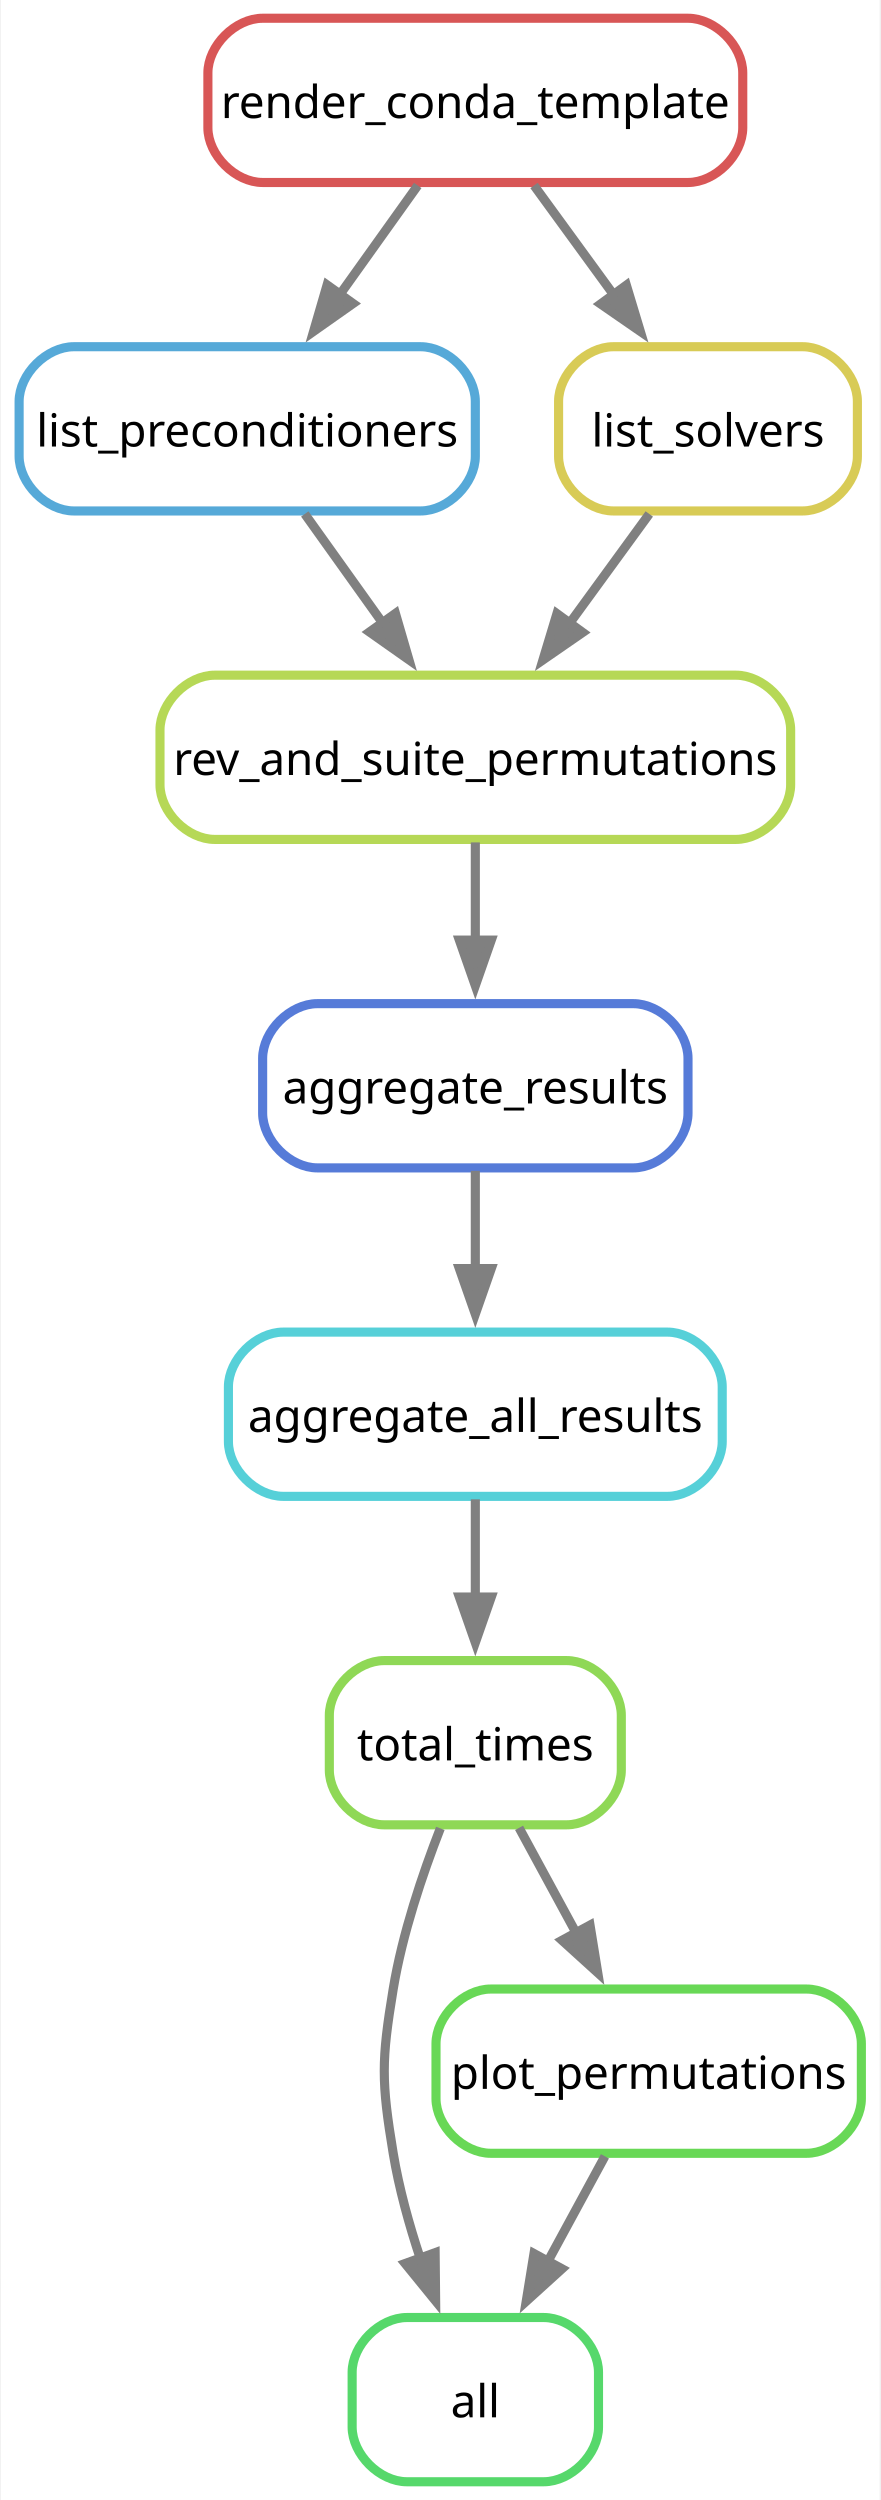
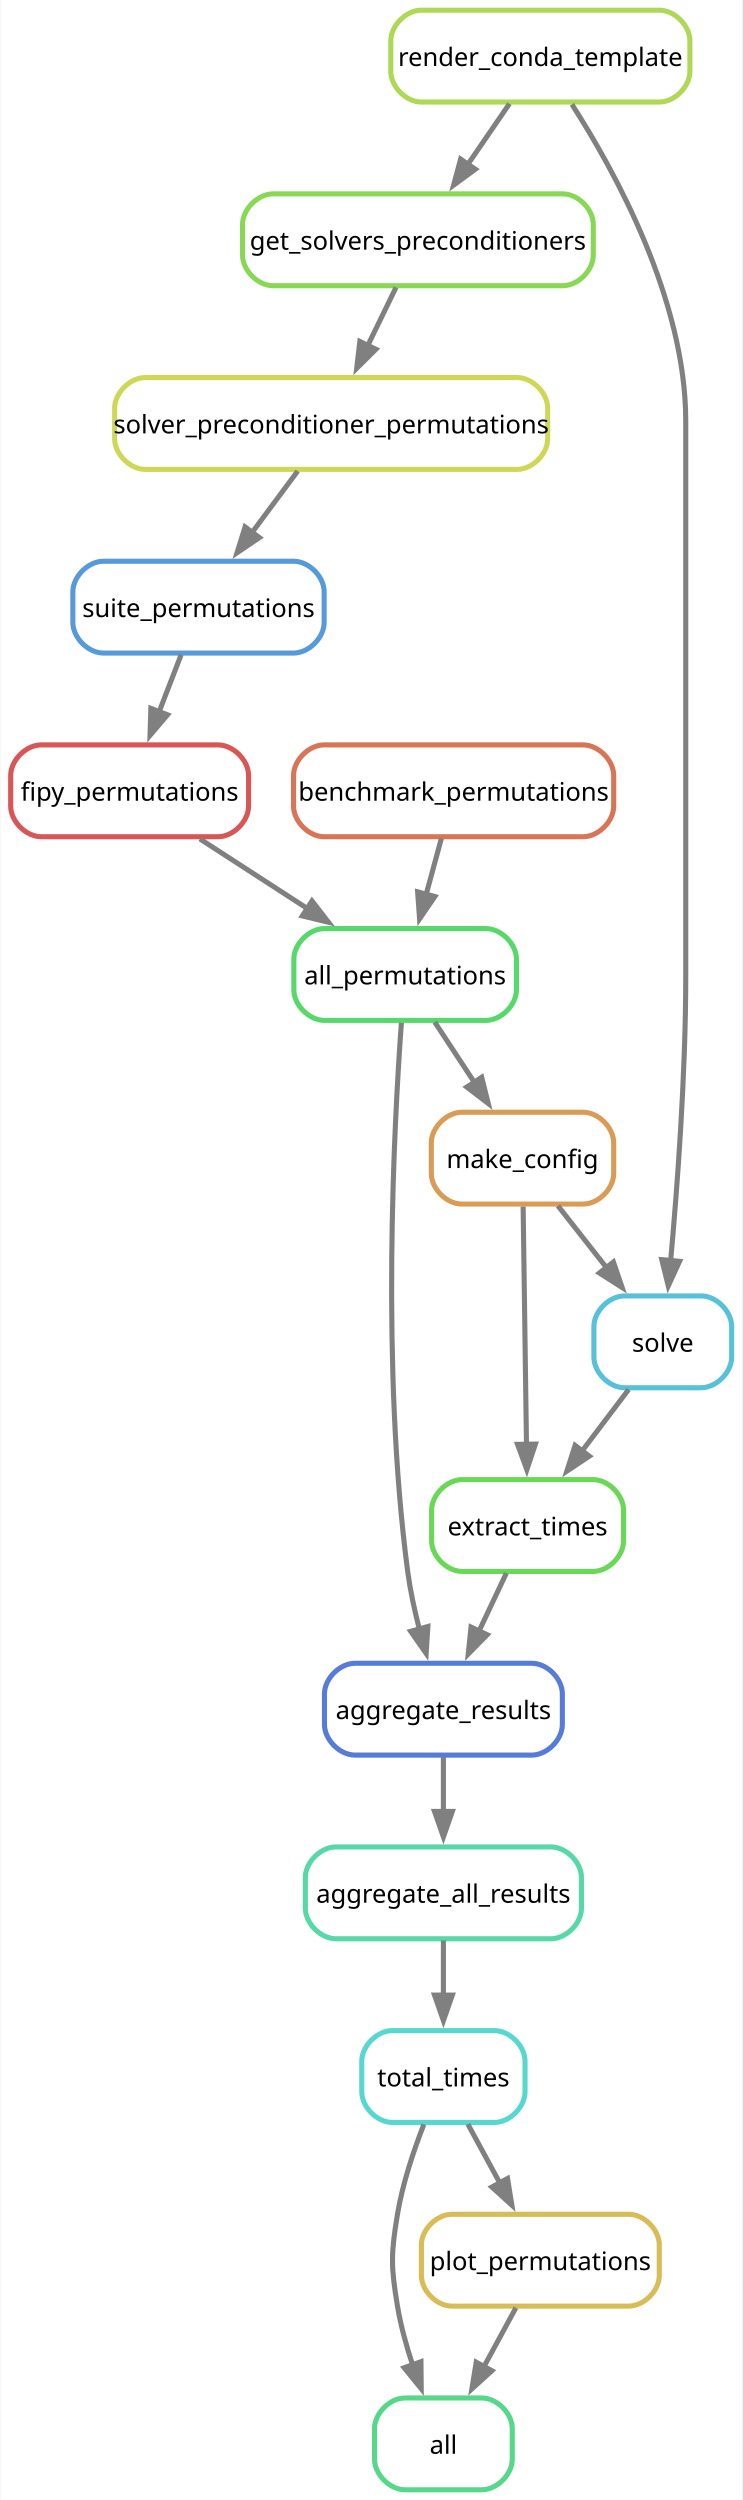
- <svg xmlns="http://www.w3.org/2000/svg" width="193pt" height="548pt" viewBox="0.00 0.00 192.62 548.00">
-   <g id="graph0" class="graph" transform="scale(1 1) rotate(0) translate(4 544)">
-     <polygon fill="white" stroke="none" points="-4,4 -4,-544 188.62,-544 188.62,4 -4,4" />
+ <svg xmlns="http://www.w3.org/2000/svg" width="291pt" height="980pt" viewBox="0.00 0.00 290.62 980.00">
+   <g id="graph0" class="graph" transform="scale(1 1) rotate(0) translate(4 976)">
+     <polygon fill="white" stroke="none" points="-4,4 -4,-976 286.62,-976 286.62,4 -4,4" />
    <g id="node1" class="node">
-       <path fill="none" stroke="#56d86b" stroke-width="2" d="M115,-36C115,-36 85,-36 85,-36 79,-36 73,-30 73,-24 73,-24 73,-12 73,-12 73,-6 79,0 85,0 85,0 115,0 115,0 121,0 127,-6 127,-12 127,-12 127,-24 127,-24 127,-30 121,-36 115,-36" />
-       <text text-anchor="middle" x="100" y="-14.12" font-family="sans" font-size="10.00">all</text>
+       <path fill="none" stroke="#56d88a" stroke-width="2" d="M184.62,-36C184.62,-36 154.62,-36 154.62,-36 148.62,-36 142.62,-30 142.62,-24 142.62,-24 142.62,-12 142.62,-12 142.62,-6 148.62,0 154.62,0 154.62,0 184.62,0 184.62,0 190.62,0 196.62,-6 196.62,-12 196.62,-12 196.62,-24 196.62,-24 196.62,-30 190.62,-36 184.62,-36" />
+       <text text-anchor="middle" x="169.62" y="-14.12" font-family="sans" font-size="10.00">all</text>
    </g>
    <g id="node2" class="node">
-       <path fill="none" stroke="#8fd856" stroke-width="2" d="M120,-180C120,-180 80,-180 80,-180 74,-180 68,-174 68,-168 68,-168 68,-156 68,-156 68,-150 74,-144 80,-144 80,-144 120,-144 120,-144 126,-144 132,-150 132,-156 132,-156 132,-168 132,-168 132,-174 126,-180 120,-180" />
-       <text text-anchor="middle" x="100" y="-158.12" font-family="sans" font-size="10.00">total_times</text>
+       <path fill="none" stroke="#56d8d0" stroke-width="2" d="M189.62,-180C189.62,-180 149.62,-180 149.62,-180 143.62,-180 137.62,-174 137.62,-168 137.62,-168 137.62,-156 137.62,-156 137.62,-150 143.62,-144 149.62,-144 149.62,-144 189.62,-144 189.62,-144 195.62,-144 201.62,-150 201.62,-156 201.62,-156 201.62,-168 201.62,-168 201.62,-174 195.62,-180 189.62,-180" />
+       <text text-anchor="middle" x="169.62" y="-158.12" font-family="sans" font-size="10.00">total_times</text>
+     </g>
+     <g id="edge2" class="edge">
+       <path fill="none" stroke="grey" stroke-width="2" d="M161.96,-143.22C158.01,-133.11 153.62,-120.08 151.62,-108 149.02,-92.21 149.02,-87.79 151.62,-72 152.89,-64.36 155.11,-56.33 157.57,-48.91" />
+       <polygon fill="grey" stroke="grey" stroke-width="2" points="160.82,-50.22 160.93,-39.62 154.24,-47.84 160.82,-50.22" />
+     </g>
+     <g id="node13" class="node">
+       <path fill="none" stroke="#d8bc56" stroke-width="2" d="M242.25,-108C242.25,-108 173,-108 173,-108 167,-108 161,-102 161,-96 161,-96 161,-84 161,-84 161,-78 167,-72 173,-72 173,-72 242.25,-72 242.25,-72 248.25,-72 254.25,-78 254.25,-84 254.25,-84 254.25,-96 254.25,-96 254.25,-102 248.25,-108 242.25,-108" />
+       <text text-anchor="middle" x="207.62" y="-86.12" font-family="sans" font-size="10.00">plot_permutations</text>
+     </g>
+     <g id="edge15" class="edge">
+       <path fill="none" stroke="grey" stroke-width="2" d="M179.21,-143.34C183.01,-136.34 187.48,-128.12 191.73,-120.28" />
+       <polygon fill="grey" stroke="grey" stroke-width="2" points="194.77,-122.02 196.46,-111.56 188.62,-118.68 194.77,-122.02" />
+     </g>
+     <g id="node3" class="node">
+       <path fill="none" stroke="#56d8a9" stroke-width="2" d="M211.75,-252C211.75,-252 127.5,-252 127.5,-252 121.5,-252 115.5,-246 115.5,-240 115.5,-240 115.5,-228 115.5,-228 115.5,-222 121.5,-216 127.5,-216 127.5,-216 211.75,-216 211.75,-216 217.75,-216 223.75,-222 223.75,-228 223.75,-228 223.75,-240 223.75,-240 223.75,-246 217.75,-252 211.75,-252" />
+       <text text-anchor="middle" x="169.62" y="-230.12" font-family="sans" font-size="10.00">aggregate_all_results</text>
+     </g>
+     <g id="edge3" class="edge">
+       <path fill="none" stroke="grey" stroke-width="2" d="M169.62,-215.34C169.62,-208.75 169.62,-201.08 169.62,-193.67" />
+       <polygon fill="grey" stroke="grey" stroke-width="2" points="173.13,-193.93 169.63,-183.93 166.13,-193.93 173.13,-193.93" />
+     </g>
+     <g id="node4" class="node">
+       <path fill="none" stroke="#567bd8" stroke-width="2" d="M204.25,-324C204.25,-324 135,-324 135,-324 129,-324 123,-318 123,-312 123,-312 123,-300 123,-300 123,-294 129,-288 135,-288 135,-288 204.25,-288 204.25,-288 210.25,-288 216.25,-294 216.25,-300 216.25,-300 216.25,-312 216.25,-312 216.25,-318 210.25,-324 204.25,-324" />
+       <text text-anchor="middle" x="169.62" y="-302.12" font-family="sans" font-size="10.00">aggregate_results</text>
+     </g>
+     <g id="edge4" class="edge">
+       <path fill="none" stroke="grey" stroke-width="2" d="M169.62,-287.34C169.62,-280.75 169.62,-273.08 169.62,-265.67" />
+       <polygon fill="grey" stroke="grey" stroke-width="2" points="173.13,-265.93 169.63,-255.93 166.13,-265.93 173.13,-265.93" />
+     </g>
+     <g id="node5" class="node">
+       <path fill="none" stroke="#56d86b" stroke-width="2" d="M186.25,-612C186.25,-612 123,-612 123,-612 117,-612 111,-606 111,-600 111,-600 111,-588 111,-588 111,-582 117,-576 123,-576 123,-576 186.25,-576 186.25,-576 192.25,-576 198.25,-582 198.25,-588 198.25,-588 198.25,-600 198.25,-600 198.25,-606 192.25,-612 186.25,-612" />
+       <text text-anchor="middle" x="154.62" y="-590.12" font-family="sans" font-size="10.00">all_permutations</text>
+     </g>
+     <g id="edge5" class="edge">
+       <path fill="none" stroke="grey" stroke-width="2" d="M153.16,-575.06C150.3,-535.85 145.11,-439.61 155.62,-360 156.61,-352.57 158.31,-344.7 160.2,-337.35" />
+       <polygon fill="grey" stroke="grey" stroke-width="2" points="163.53,-338.41 162.86,-327.84 156.79,-336.53 163.53,-338.41" />
+     </g>
+     <g id="node12" class="node">
+       <path fill="none" stroke="#d89c56" stroke-width="2" d="M224.38,-540C224.38,-540 176.88,-540 176.88,-540 170.88,-540 164.88,-534 164.88,-528 164.88,-528 164.88,-516 164.88,-516 164.88,-510 170.88,-504 176.88,-504 176.88,-504 224.38,-504 224.38,-504 230.38,-504 236.38,-510 236.38,-516 236.38,-516 236.38,-528 236.38,-528 236.38,-534 230.38,-540 224.38,-540" />
+       <text text-anchor="middle" x="200.62" y="-518.12" font-family="sans" font-size="10.00">make_config</text>
+     </g>
+     <g id="edge14" class="edge">
+       <path fill="none" stroke="grey" stroke-width="2" d="M166.23,-575.34C170.94,-568.18 176.49,-559.73 181.75,-551.73" />
+       <polygon fill="grey" stroke="grey" stroke-width="2" points="184.63,-553.71 187.2,-543.43 178.78,-549.87 184.63,-553.71" />
+     </g>
+     <g id="node6" class="node">
+       <path fill="none" stroke="#d87556" stroke-width="2" d="M224.38,-684C224.38,-684 122.88,-684 122.88,-684 116.88,-684 110.88,-678 110.88,-672 110.88,-672 110.88,-660 110.88,-660 110.88,-654 116.88,-648 122.88,-648 122.88,-648 224.38,-648 224.38,-648 230.38,-648 236.38,-654 236.38,-660 236.38,-660 236.38,-672 236.38,-672 236.38,-678 230.38,-684 224.38,-684" />
+       <text text-anchor="middle" x="173.62" y="-662.12" font-family="sans" font-size="10.00">benchmark_permutations</text>
+     </g>
+     <g id="edge8" class="edge">
+       <path fill="none" stroke="grey" stroke-width="2" d="M168.83,-647.34C167.02,-640.67 164.91,-632.89 162.87,-625.39" />
+       <polygon fill="grey" stroke="grey" stroke-width="2" points="166.27,-624.56 160.28,-615.82 159.52,-626.39 166.27,-624.56" />
+     </g>
+     <g id="node7" class="node">
+       <path fill="none" stroke="#d85656" stroke-width="2" d="M81.25,-684C81.25,-684 12,-684 12,-684 6,-684 0,-678 0,-672 0,-672 0,-660 0,-660 0,-654 6,-648 12,-648 12,-648 81.25,-648 81.25,-648 87.25,-648 93.25,-654 93.25,-660 93.25,-660 93.25,-672 93.25,-672 93.25,-678 87.25,-684 81.25,-684" />
+       <text text-anchor="middle" x="46.62" y="-662.12" font-family="sans" font-size="10.00">fipy_permutations</text>
+     </g>
+     <g id="edge7" class="edge">
+       <path fill="none" stroke="grey" stroke-width="2" d="M74.16,-647.15C86.98,-638.84 102.44,-628.82 116.38,-619.79" />
+       <polygon fill="grey" stroke="grey" stroke-width="2" points="118.11,-622.83 124.6,-614.46 114.31,-616.96 118.11,-622.83" />
+     </g>
+     <g id="node8" class="node">
+       <path fill="none" stroke="#569ad8" stroke-width="2" d="M110.88,-756C110.88,-756 36.38,-756 36.38,-756 30.38,-756 24.37,-750 24.37,-744 24.37,-744 24.37,-732 24.37,-732 24.37,-726 30.37,-720 36.37,-720 36.37,-720 110.88,-720 110.88,-720 116.88,-720 122.88,-726 122.88,-732 122.88,-732 122.88,-744 122.88,-744 122.88,-750 116.88,-756 110.88,-756" />
+       <text text-anchor="middle" x="73.62" y="-734.12" font-family="sans" font-size="10.00">suite_permutations</text>
+     </g>
+     <g id="edge9" class="edge">
+       <path fill="none" stroke="grey" stroke-width="2" d="M66.81,-719.34C64.18,-712.51 61.09,-704.5 58.13,-696.83" />
+       <polygon fill="grey" stroke="grey" stroke-width="2" points="61.48,-695.8 54.62,-687.73 54.95,-698.32 61.48,-695.8" />
+     </g>
+     <g id="node9" class="node">
+       <path fill="none" stroke="#ced856" stroke-width="2" d="M198.5,-828C198.5,-828 52.75,-828 52.75,-828 46.75,-828 40.75,-822 40.75,-816 40.75,-816 40.75,-804 40.75,-804 40.75,-798 46.75,-792 52.75,-792 52.75,-792 198.5,-792 198.5,-792 204.5,-792 210.5,-798 210.5,-804 210.5,-804 210.5,-816 210.5,-816 210.5,-822 204.5,-828 198.5,-828" />
+       <text text-anchor="middle" x="125.62" y="-806.12" font-family="sans" font-size="10.00">solver_preconditioner_permutations</text>
+     </g>
+     <g id="edge10" class="edge">
+       <path fill="none" stroke="grey" stroke-width="2" d="M112.5,-791.34C107.06,-784.01 100.62,-775.34 94.56,-767.18" />
+       <polygon fill="grey" stroke="grey" stroke-width="2" points="97.5,-765.27 88.73,-759.33 91.88,-769.45 97.5,-765.27" />
+     </g>
+     <g id="node10" class="node">
+       <path fill="none" stroke="#afd856" stroke-width="2" d="M254.25,-972C254.25,-972 161,-972 161,-972 155,-972 149,-966 149,-960 149,-960 149,-948 149,-948 149,-942 155,-936 161,-936 161,-936 254.25,-936 254.25,-936 260.25,-936 266.25,-942 266.25,-948 266.25,-948 266.25,-960 266.25,-960 266.25,-966 260.25,-972 254.25,-972" />
+       <text text-anchor="middle" x="207.62" y="-950.12" font-family="sans" font-size="10.00">render_conda_template</text>
+     </g>
+     <g id="node14" class="node">
+       <path fill="none" stroke="#88d856" stroke-width="2" d="M216.38,-900C216.38,-900 102.88,-900 102.88,-900 96.88,-900 90.88,-894 90.88,-888 90.88,-888 90.88,-876 90.88,-876 90.88,-870 96.88,-864 102.88,-864 102.88,-864 216.38,-864 216.38,-864 222.38,-864 228.38,-870 228.38,-876 228.38,-876 228.38,-888 228.38,-888 228.38,-894 222.38,-900 216.38,-900" />
+       <text text-anchor="middle" x="159.62" y="-878.12" font-family="sans" font-size="10.00">get_solvers_preconditioners</text>
+     </g>
+     <g id="edge16" class="edge">
+       <path fill="none" stroke="grey" stroke-width="2" d="M195.51,-935.34C190.55,-928.1 184.68,-919.53 179.13,-911.45" />
+       <polygon fill="grey" stroke="grey" stroke-width="2" points="182.15,-909.67 173.61,-903.4 176.38,-913.62 182.15,-909.67" />
+     </g>
+     <g id="node15" class="node">
+       <path fill="none" stroke="#56c1d8" stroke-width="2" d="M270.62,-468C270.62,-468 240.62,-468 240.62,-468 234.62,-468 228.62,-462 228.62,-456 228.62,-456 228.62,-444 228.62,-444 228.62,-438 234.62,-432 240.62,-432 240.62,-432 270.62,-432 270.62,-432 276.62,-432 282.62,-438 282.62,-444 282.62,-444 282.62,-456 282.62,-456 282.62,-462 276.62,-468 270.62,-468" />
+       <text text-anchor="middle" x="255.62" y="-446.12" font-family="sans" font-size="10.00">solve</text>
+     </g>
+     <g id="edge17" class="edge">
+       <path fill="none" stroke="grey" stroke-width="2" d="M219.99,-935.09C236.76,-909.03 264.62,-858.55 264.62,-811 264.62,-811 264.62,-811 264.62,-593 264.62,-554.58 261.3,-510.42 258.69,-481.69" />
+       <polygon fill="grey" stroke="grey" stroke-width="2" points="262.2,-481.55 257.77,-471.92 255.23,-482.21 262.2,-481.55" />
+     </g>
+     <g id="node11" class="node">
+       <path fill="none" stroke="#68d856" stroke-width="2" d="M228.25,-396C228.25,-396 177,-396 177,-396 171,-396 165,-390 165,-384 165,-384 165,-372 165,-372 165,-366 171,-360 177,-360 177,-360 228.25,-360 228.25,-360 234.25,-360 240.25,-366 240.25,-372 240.25,-372 240.25,-384 240.25,-384 240.25,-390 234.25,-396 228.25,-396" />
+       <text text-anchor="middle" x="202.62" y="-374.12" font-family="sans" font-size="10.00">extract_times</text>
+     </g>
+     <g id="edge6" class="edge">
+       <path fill="none" stroke="grey" stroke-width="2" d="M194.3,-359.34C191.04,-352.43 187.21,-344.31 183.56,-336.56" />
+       <polygon fill="grey" stroke="grey" stroke-width="2" points="186.79,-335.19 179.36,-327.64 180.45,-338.18 186.79,-335.19" />
+     </g>
+     <g id="edge13" class="edge">
+       <path fill="none" stroke="grey" stroke-width="2" d="M200.88,-503.02C201.21,-479.54 201.79,-438.11 202.19,-409.64" />
+       <polygon fill="grey" stroke="grey" stroke-width="2" points="205.69,-409.91 202.33,-399.87 198.69,-409.81 205.69,-409.91" />
+     </g>
+     <g id="edge18" class="edge">
+       <path fill="none" stroke="grey" stroke-width="2" d="M214.5,-503.34C220.32,-495.93 227.23,-487.14 233.7,-478.9" />
+       <polygon fill="grey" stroke="grey" stroke-width="2" points="236.26,-481.31 239.69,-471.28 230.76,-476.98 236.26,-481.31" />
    </g>
    <g id="edge1" class="edge">
-       <path fill="none" stroke="grey" stroke-width="2" d="M92.33,-143.22C88.39,-133.11 84,-120.08 82,-108 79.39,-92.21 79.39,-87.79 82,-72 83.26,-64.36 85.49,-56.33 87.95,-48.91" />
-       <polygon fill="grey" stroke="grey" stroke-width="2" points="91.19,-50.22 91.3,-39.62 84.61,-47.84 91.19,-50.22" />
+       <path fill="none" stroke="grey" stroke-width="2" d="M198.04,-71.34C194.24,-64.34 189.77,-56.12 185.52,-48.28" />
+       <polygon fill="grey" stroke="grey" stroke-width="2" points="188.63,-46.68 180.79,-39.56 182.48,-50.02 188.63,-46.68" />
    </g>
-     <g id="node8" class="node">
-       <path fill="none" stroke="#68d856" stroke-width="2" d="M172.62,-108C172.62,-108 103.38,-108 103.38,-108 97.38,-108 91.38,-102 91.38,-96 91.38,-96 91.38,-84 91.38,-84 91.38,-78 97.38,-72 103.38,-72 103.38,-72 172.62,-72 172.62,-72 178.62,-72 184.62,-78 184.62,-84 184.62,-84 184.62,-96 184.62,-96 184.62,-102 178.62,-108 172.62,-108" />
-       <text text-anchor="middle" x="138" y="-86.12" font-family="sans" font-size="10.00">plot_permutations</text>
+     <g id="edge11" class="edge">
+       <path fill="none" stroke="grey" stroke-width="2" d="M151.05,-863.34C147.69,-856.43 143.75,-848.31 139.98,-840.56" />
+       <polygon fill="grey" stroke="grey" stroke-width="2" points="143.16,-839.09 135.64,-831.62 136.86,-842.15 143.16,-839.09" />
    </g>
-     <g id="edge9" class="edge">
-       <path fill="none" stroke="grey" stroke-width="2" d="M109.59,-143.34C113.39,-136.34 117.85,-128.12 122.11,-120.28" />
-       <polygon fill="grey" stroke="grey" stroke-width="2" points="125.14,-122.02 126.84,-111.56 118.99,-118.68 125.14,-122.02" />
-     </g>
-     <g id="node3" class="node">
-       <path fill="none" stroke="#56d0d8" stroke-width="2" d="M142.12,-252C142.12,-252 57.88,-252 57.88,-252 51.88,-252 45.88,-246 45.88,-240 45.88,-240 45.88,-228 45.88,-228 45.88,-222 51.88,-216 57.88,-216 57.88,-216 142.12,-216 142.12,-216 148.12,-216 154.12,-222 154.12,-228 154.12,-228 154.12,-240 154.12,-240 154.12,-246 148.12,-252 142.12,-252" />
-       <text text-anchor="middle" x="100" y="-230.12" font-family="sans" font-size="10.00">aggregate_all_results</text>
-     </g>
-     <g id="edge3" class="edge">
-       <path fill="none" stroke="grey" stroke-width="2" d="M100,-215.34C100,-208.75 100,-201.08 100,-193.67" />
-       <polygon fill="grey" stroke="grey" stroke-width="2" points="103.5,-193.93 100,-183.93 96.5,-193.93 103.5,-193.93" />
-     </g>
-     <g id="node4" class="node">
-       <path fill="none" stroke="#b6d856" stroke-width="2" d="M157.12,-396C157.12,-396 42.88,-396 42.88,-396 36.88,-396 30.88,-390 30.88,-384 30.88,-384 30.88,-372 30.88,-372 30.88,-366 36.88,-360 42.88,-360 42.88,-360 157.12,-360 157.12,-360 163.12,-360 169.12,-366 169.12,-372 169.12,-372 169.12,-384 169.12,-384 169.12,-390 163.12,-396 157.12,-396" />
-       <text text-anchor="middle" x="100" y="-374.12" font-family="sans" font-size="10.00">rev_and_suite_permutations</text>
-     </g>
-     <g id="node9" class="node">
-       <path fill="none" stroke="#567bd8" stroke-width="2" d="M134.62,-324C134.62,-324 65.38,-324 65.38,-324 59.38,-324 53.38,-318 53.38,-312 53.38,-312 53.38,-300 53.38,-300 53.38,-294 59.38,-288 65.38,-288 65.38,-288 134.62,-288 134.62,-288 140.62,-288 146.62,-294 146.62,-300 146.62,-300 146.62,-312 146.62,-312 146.62,-318 140.62,-324 134.62,-324" />
-       <text text-anchor="middle" x="100" y="-302.12" font-family="sans" font-size="10.00">aggregate_results</text>
-     </g>
-     <g id="edge10" class="edge">
-       <path fill="none" stroke="grey" stroke-width="2" d="M100,-359.34C100,-352.75 100,-345.08 100,-337.67" />
-       <polygon fill="grey" stroke="grey" stroke-width="2" points="103.5,-337.93 100,-327.93 96.5,-337.93 103.5,-337.93" />
-     </g>
-     <g id="node5" class="node">
-       <path fill="none" stroke="#d85656" stroke-width="2" d="M146.62,-540C146.62,-540 53.38,-540 53.38,-540 47.38,-540 41.38,-534 41.38,-528 41.38,-528 41.38,-516 41.38,-516 41.38,-510 47.38,-504 53.38,-504 53.38,-504 146.62,-504 146.62,-504 152.62,-504 158.62,-510 158.62,-516 158.62,-516 158.62,-528 158.62,-528 158.62,-534 152.62,-540 146.62,-540" />
-       <text text-anchor="middle" x="100" y="-518.12" font-family="sans" font-size="10.00">render_conda_template</text>
-     </g>
-     <g id="node6" class="node">
-       <path fill="none" stroke="#56a9d8" stroke-width="2" d="M88,-468C88,-468 12,-468 12,-468 6,-468 0,-462 0,-456 0,-456 0,-444 0,-444 0,-438 6,-432 12,-432 12,-432 88,-432 88,-432 94,-432 100,-438 100,-444 100,-444 100,-456 100,-456 100,-462 94,-468 88,-468" />
-       <text text-anchor="middle" x="50" y="-446.12" font-family="sans" font-size="10.00">list_preconditioners</text>
-     </g>
-     <g id="edge7" class="edge">
-       <path fill="none" stroke="grey" stroke-width="2" d="M87.38,-503.34C82.21,-496.1 76.09,-487.53 70.32,-479.45" />
-       <polygon fill="grey" stroke="grey" stroke-width="2" points="73.21,-477.47 64.55,-471.37 67.51,-481.54 73.21,-477.47" />
-     </g>
-     <g id="node7" class="node">
-       <path fill="none" stroke="#d8cb56" stroke-width="2" d="M171.75,-468C171.75,-468 130.25,-468 130.25,-468 124.25,-468 118.25,-462 118.25,-456 118.25,-456 118.25,-444 118.25,-444 118.25,-438 124.25,-432 130.25,-432 130.25,-432 171.75,-432 171.75,-432 177.75,-432 183.75,-438 183.75,-444 183.75,-444 183.75,-456 183.75,-456 183.75,-462 177.75,-468 171.75,-468" />
-       <text text-anchor="middle" x="151" y="-446.12" font-family="sans" font-size="10.00">list_solvers</text>
-     </g>
-     <g id="edge8" class="edge">
-       <path fill="none" stroke="grey" stroke-width="2" d="M112.87,-503.34C118.2,-496.01 124.53,-487.34 130.47,-479.18" />
-       <polygon fill="grey" stroke="grey" stroke-width="2" points="133.11,-481.49 136.17,-471.35 127.46,-477.37 133.11,-481.49" />
-     </g>
-     <g id="edge5" class="edge">
-       <path fill="none" stroke="grey" stroke-width="2" d="M62.62,-431.34C67.79,-424.1 73.91,-415.53 79.68,-407.45" />
-       <polygon fill="grey" stroke="grey" stroke-width="2" points="82.49,-409.54 85.45,-399.37 76.79,-405.47 82.49,-409.54" />
-     </g>
-     <g id="edge6" class="edge">
-       <path fill="none" stroke="grey" stroke-width="2" d="M138.13,-431.34C132.8,-424.01 126.47,-415.34 120.53,-407.18" />
-       <polygon fill="grey" stroke="grey" stroke-width="2" points="123.54,-405.37 114.83,-399.35 117.89,-409.49 123.54,-405.37" />
-     </g>
-     <g id="edge2" class="edge">
-       <path fill="none" stroke="grey" stroke-width="2" d="M128.41,-71.34C124.61,-64.34 120.15,-56.12 115.89,-48.28" />
-       <polygon fill="grey" stroke="grey" stroke-width="2" points="119.01,-46.68 111.16,-39.56 112.86,-50.02 119.01,-46.68" />
-     </g>
-     <g id="edge4" class="edge">
-       <path fill="none" stroke="grey" stroke-width="2" d="M100,-287.34C100,-280.75 100,-273.08 100,-265.67" />
-       <polygon fill="grey" stroke="grey" stroke-width="2" points="103.5,-265.93 100,-255.93 96.5,-265.93 103.5,-265.93" />
+     <g id="edge12" class="edge">
+       <path fill="none" stroke="grey" stroke-width="2" d="M242.25,-431.34C236.71,-424.01 230.14,-415.34 223.96,-407.18" />
+       <polygon fill="grey" stroke="grey" stroke-width="2" points="226.83,-405.18 218.01,-399.32 221.25,-409.4 226.83,-405.18" />
    </g>
  </g>
</svg>
